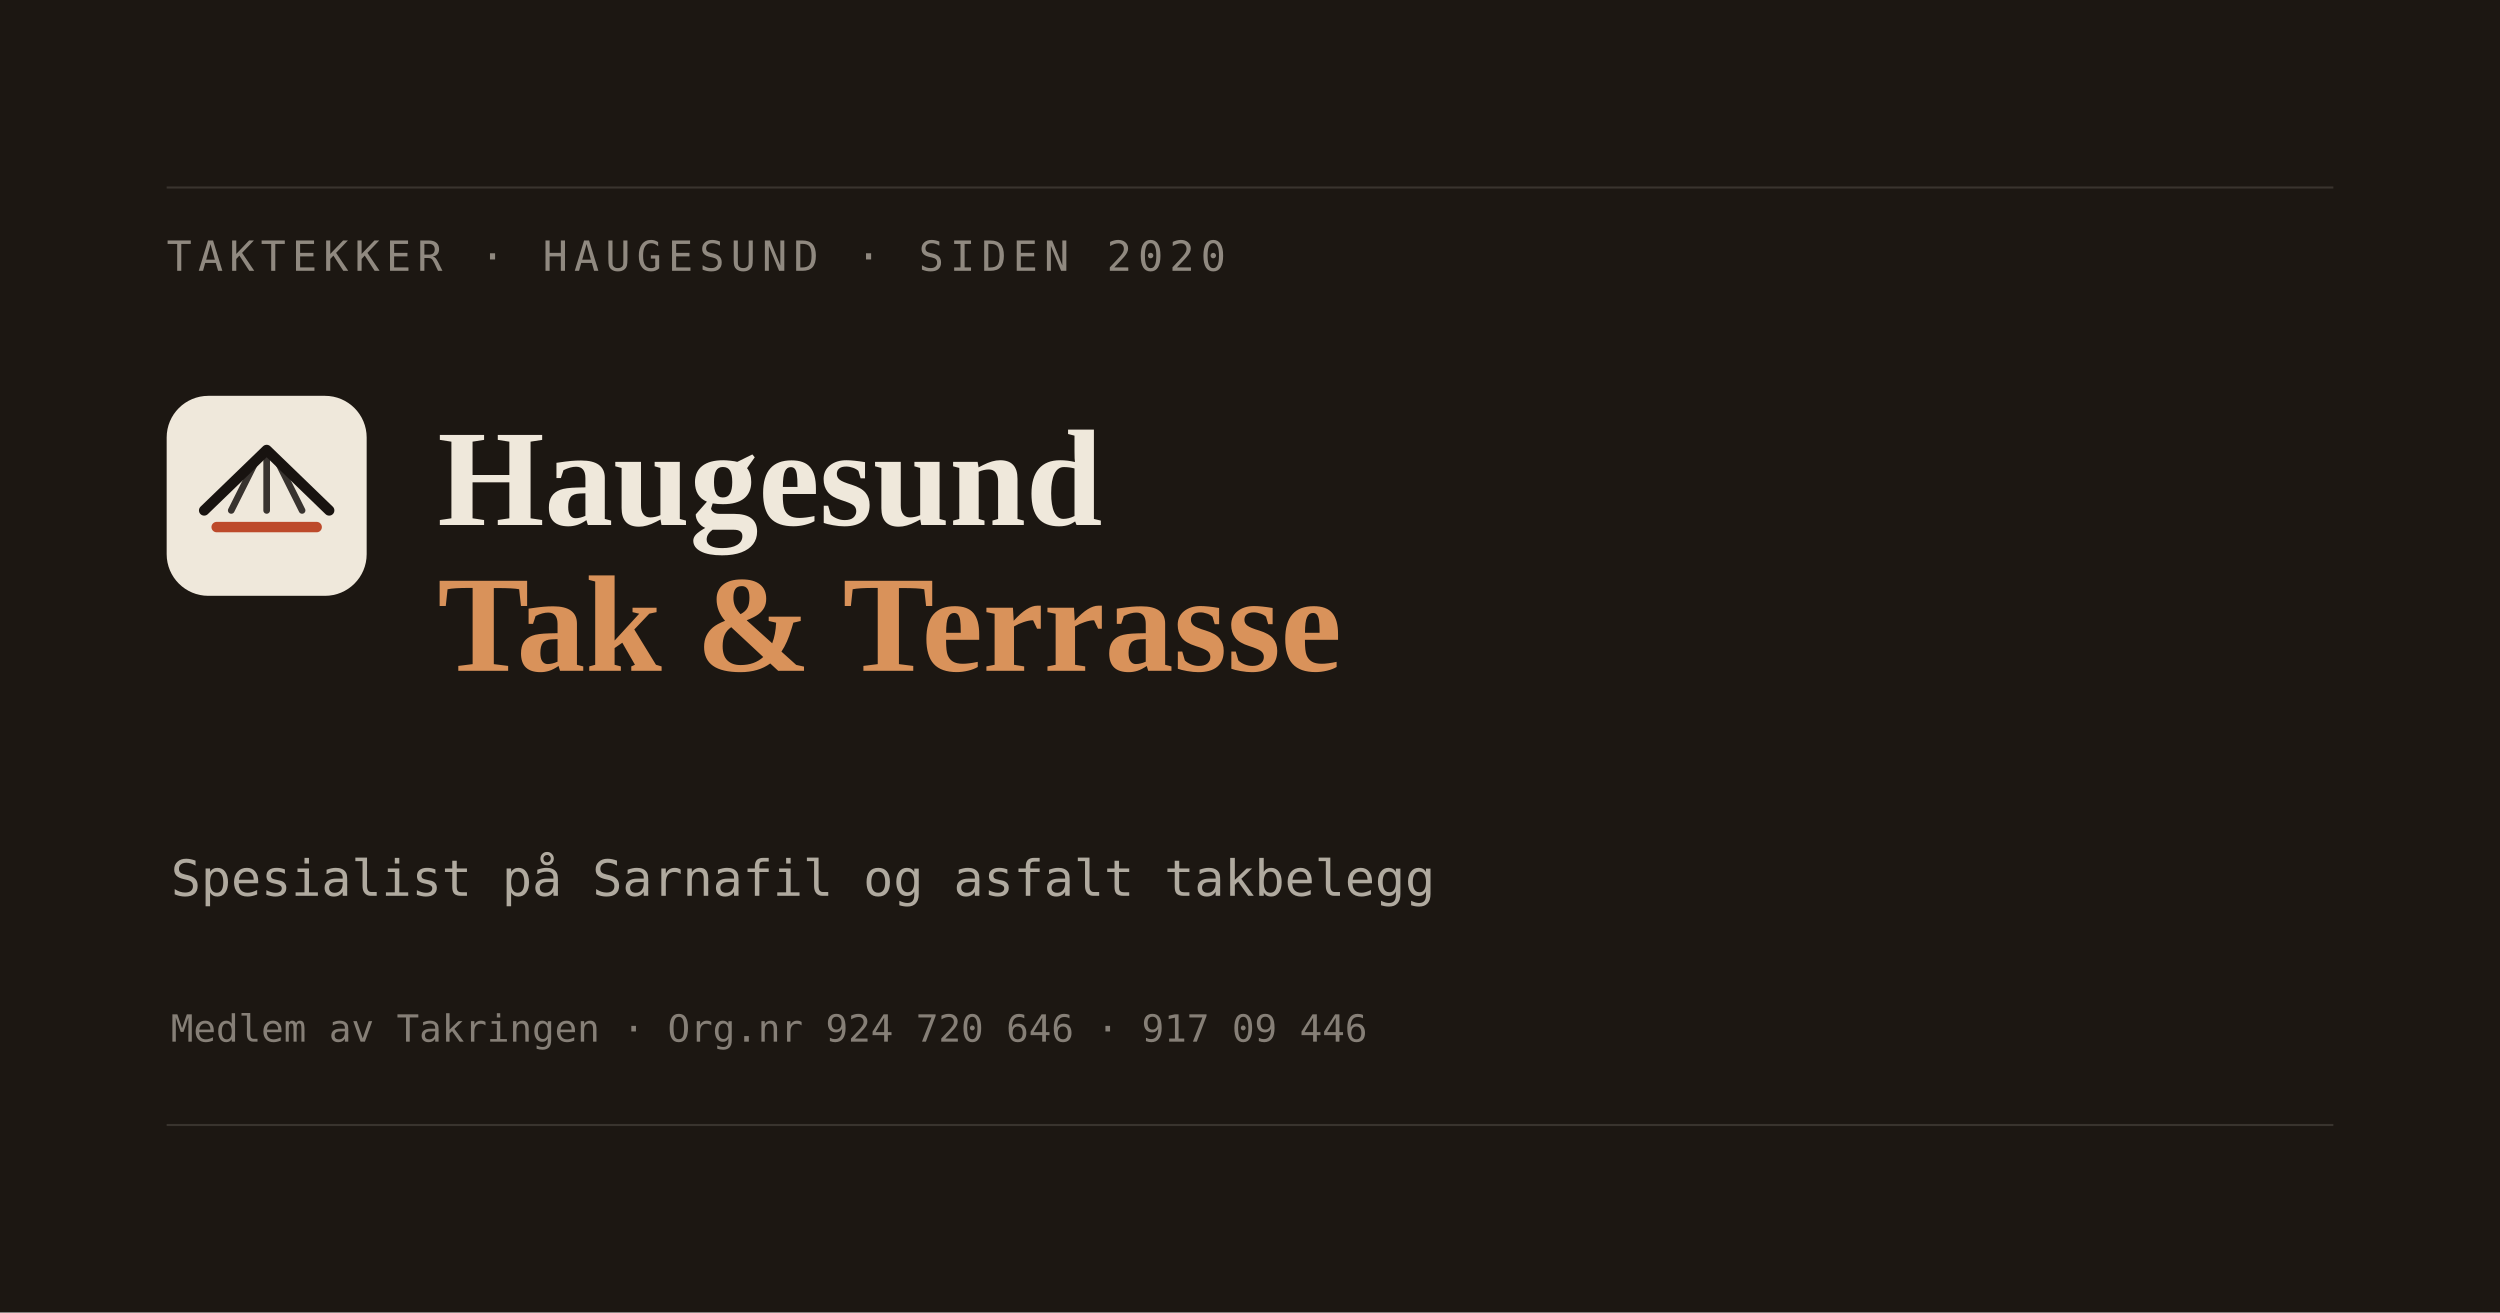
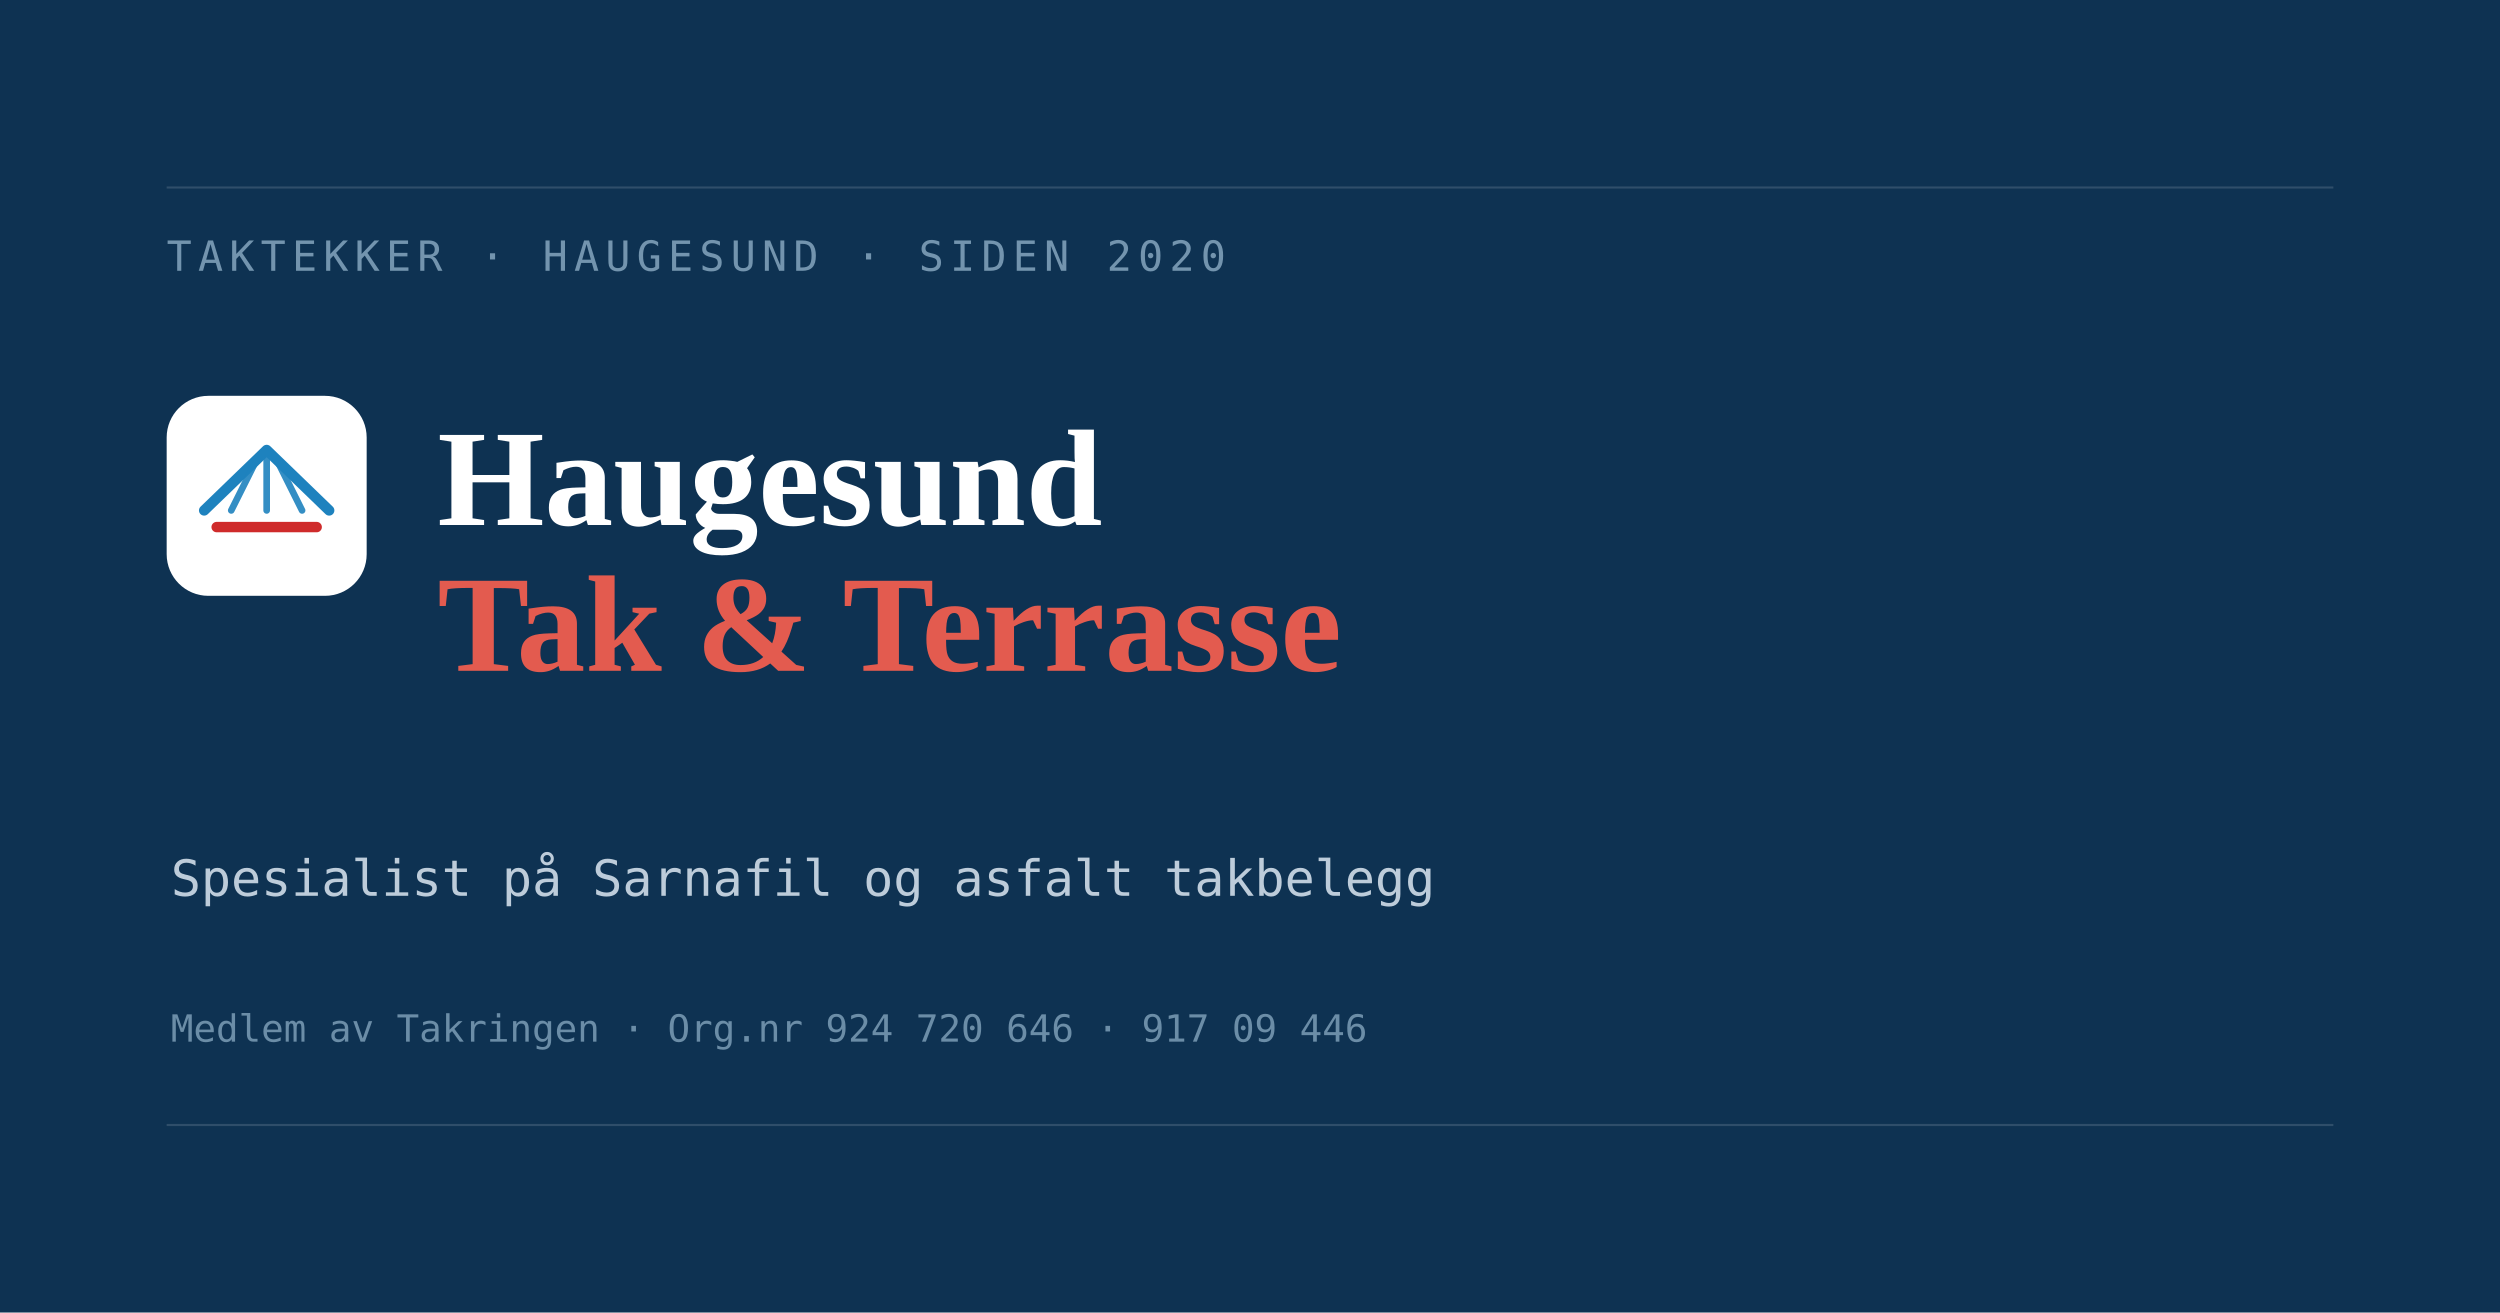
<svg xmlns="http://www.w3.org/2000/svg" width="1200" height="630" viewBox="0 0 1200 630" role="img" aria-label="Haugesund Tak og Terrasse">
-   <rect width="1200" height="630" fill="#1c1712" />
-   <g stroke="#efe8db" opacity="0.14">
+   <rect width="1200" height="630" fill="#0e3252" />
+   <g stroke="#ffffff" opacity="0.14">
    <line x1="80" y1="90" x2="1120" y2="90" />
    <line x1="80" y1="540" x2="1120" y2="540" />
  </g>
-   <g font-family="ui-monospace, monospace" font-size="20" letter-spacing="3" fill="#efe8db" opacity="0.55">
+   <g font-family="ui-monospace, monospace" font-size="20" letter-spacing="3" fill="#a9c9df" opacity="0.65">
    <text x="80" y="130">TAKTEKKER · HAUGESUND · SIDEN 2020</text>
  </g>
  <g transform="translate(80,190)">
-     <rect width="96" height="96" rx="20" fill="#efe8db" />
-     <path d="M18 55 L48 26 L78 55" fill="none" stroke="#181310" stroke-width="5" stroke-linecap="round" stroke-linejoin="round" />
-     <g stroke="#181310" stroke-width="3.2" stroke-linecap="round" opacity="0.85">
+     <rect width="96" height="96" rx="20" fill="#ffffff" />
+     <path d="M18 55 L48 26 L78 55" fill="none" stroke="#1e82be" stroke-width="5" stroke-linecap="round" stroke-linejoin="round" />
+     <g stroke="#1e82be" stroke-width="3.2" stroke-linecap="round" opacity="0.9">
      <path d="M31 55 L42 33" />
      <path d="M48 55 L48 30" />
      <path d="M65 55 L54 33" />
    </g>
-     <path d="M24 63 L72 63" stroke="#bd4a2b" stroke-width="5" stroke-linecap="round" />
+     <path d="M24 63 L72 63" stroke="#cf2b2b" stroke-width="5" stroke-linecap="round" />
  </g>
-   <g font-family="Georgia, 'Times New Roman', serif" fill="#efe8db">
-     <text x="210" y="252" font-size="66" font-weight="700">Haugesund</text>
-     <text x="210" y="322" font-size="66" font-weight="700" fill="#d9925a">Tak &amp; Terrasse</text>
+   <g font-family="Georgia, 'Times New Roman', serif">
+     <text x="210" y="252" font-size="66" font-weight="700" fill="#ffffff">Haugesund</text>
+     <text x="210" y="322" font-size="66" font-weight="700" fill="#e35b4f">Tak &amp; Terrasse</text>
  </g>
-   <g font-family="ui-monospace, monospace" font-size="24" fill="#efe8db" opacity="0.7">
+   <g font-family="ui-monospace, monospace" font-size="24" fill="#dce8f2" opacity="0.85">
    <text x="82" y="430">Spesialist på Sarnafil og asfalt takbelegg</text>
  </g>
-   <g font-family="ui-monospace, monospace" font-size="18" fill="#efe8db" opacity="0.5">
+   <g font-family="ui-monospace, monospace" font-size="18" fill="#a9c9df" opacity="0.6">
    <text x="82" y="500">Medlem av Takringen · Org.nr 924 720 646 · 917 09 446</text>
  </g>
</svg>
